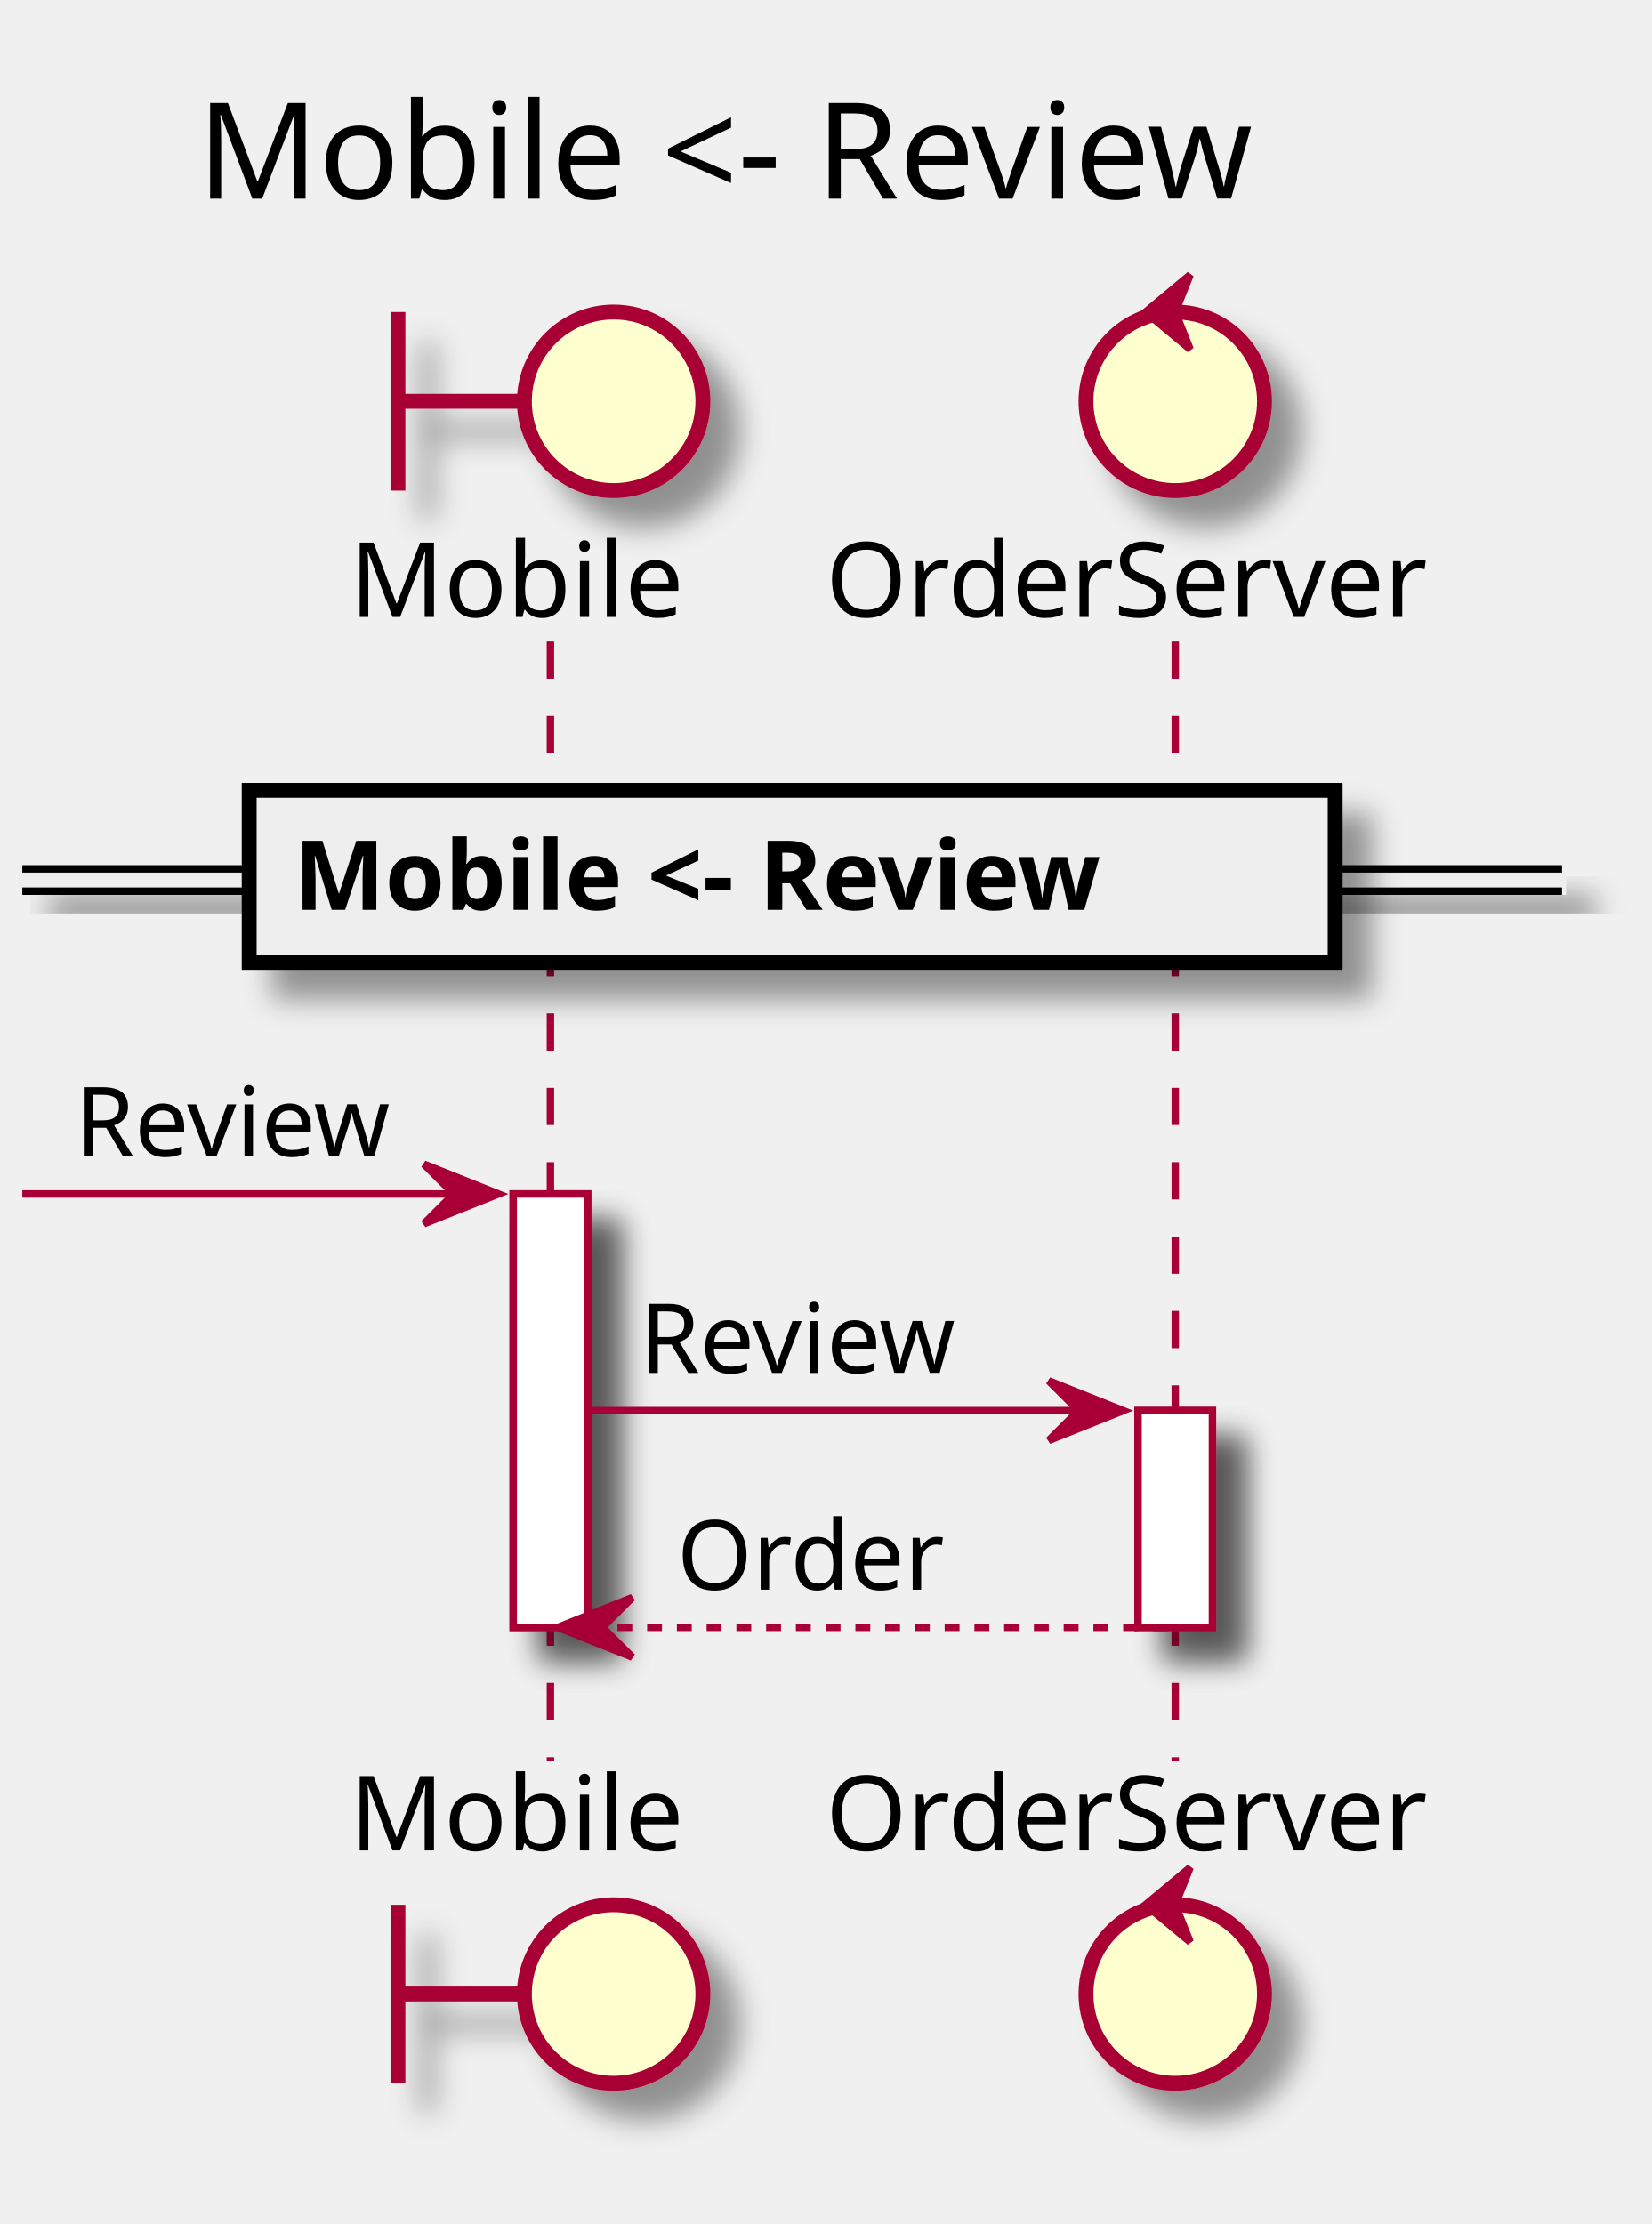
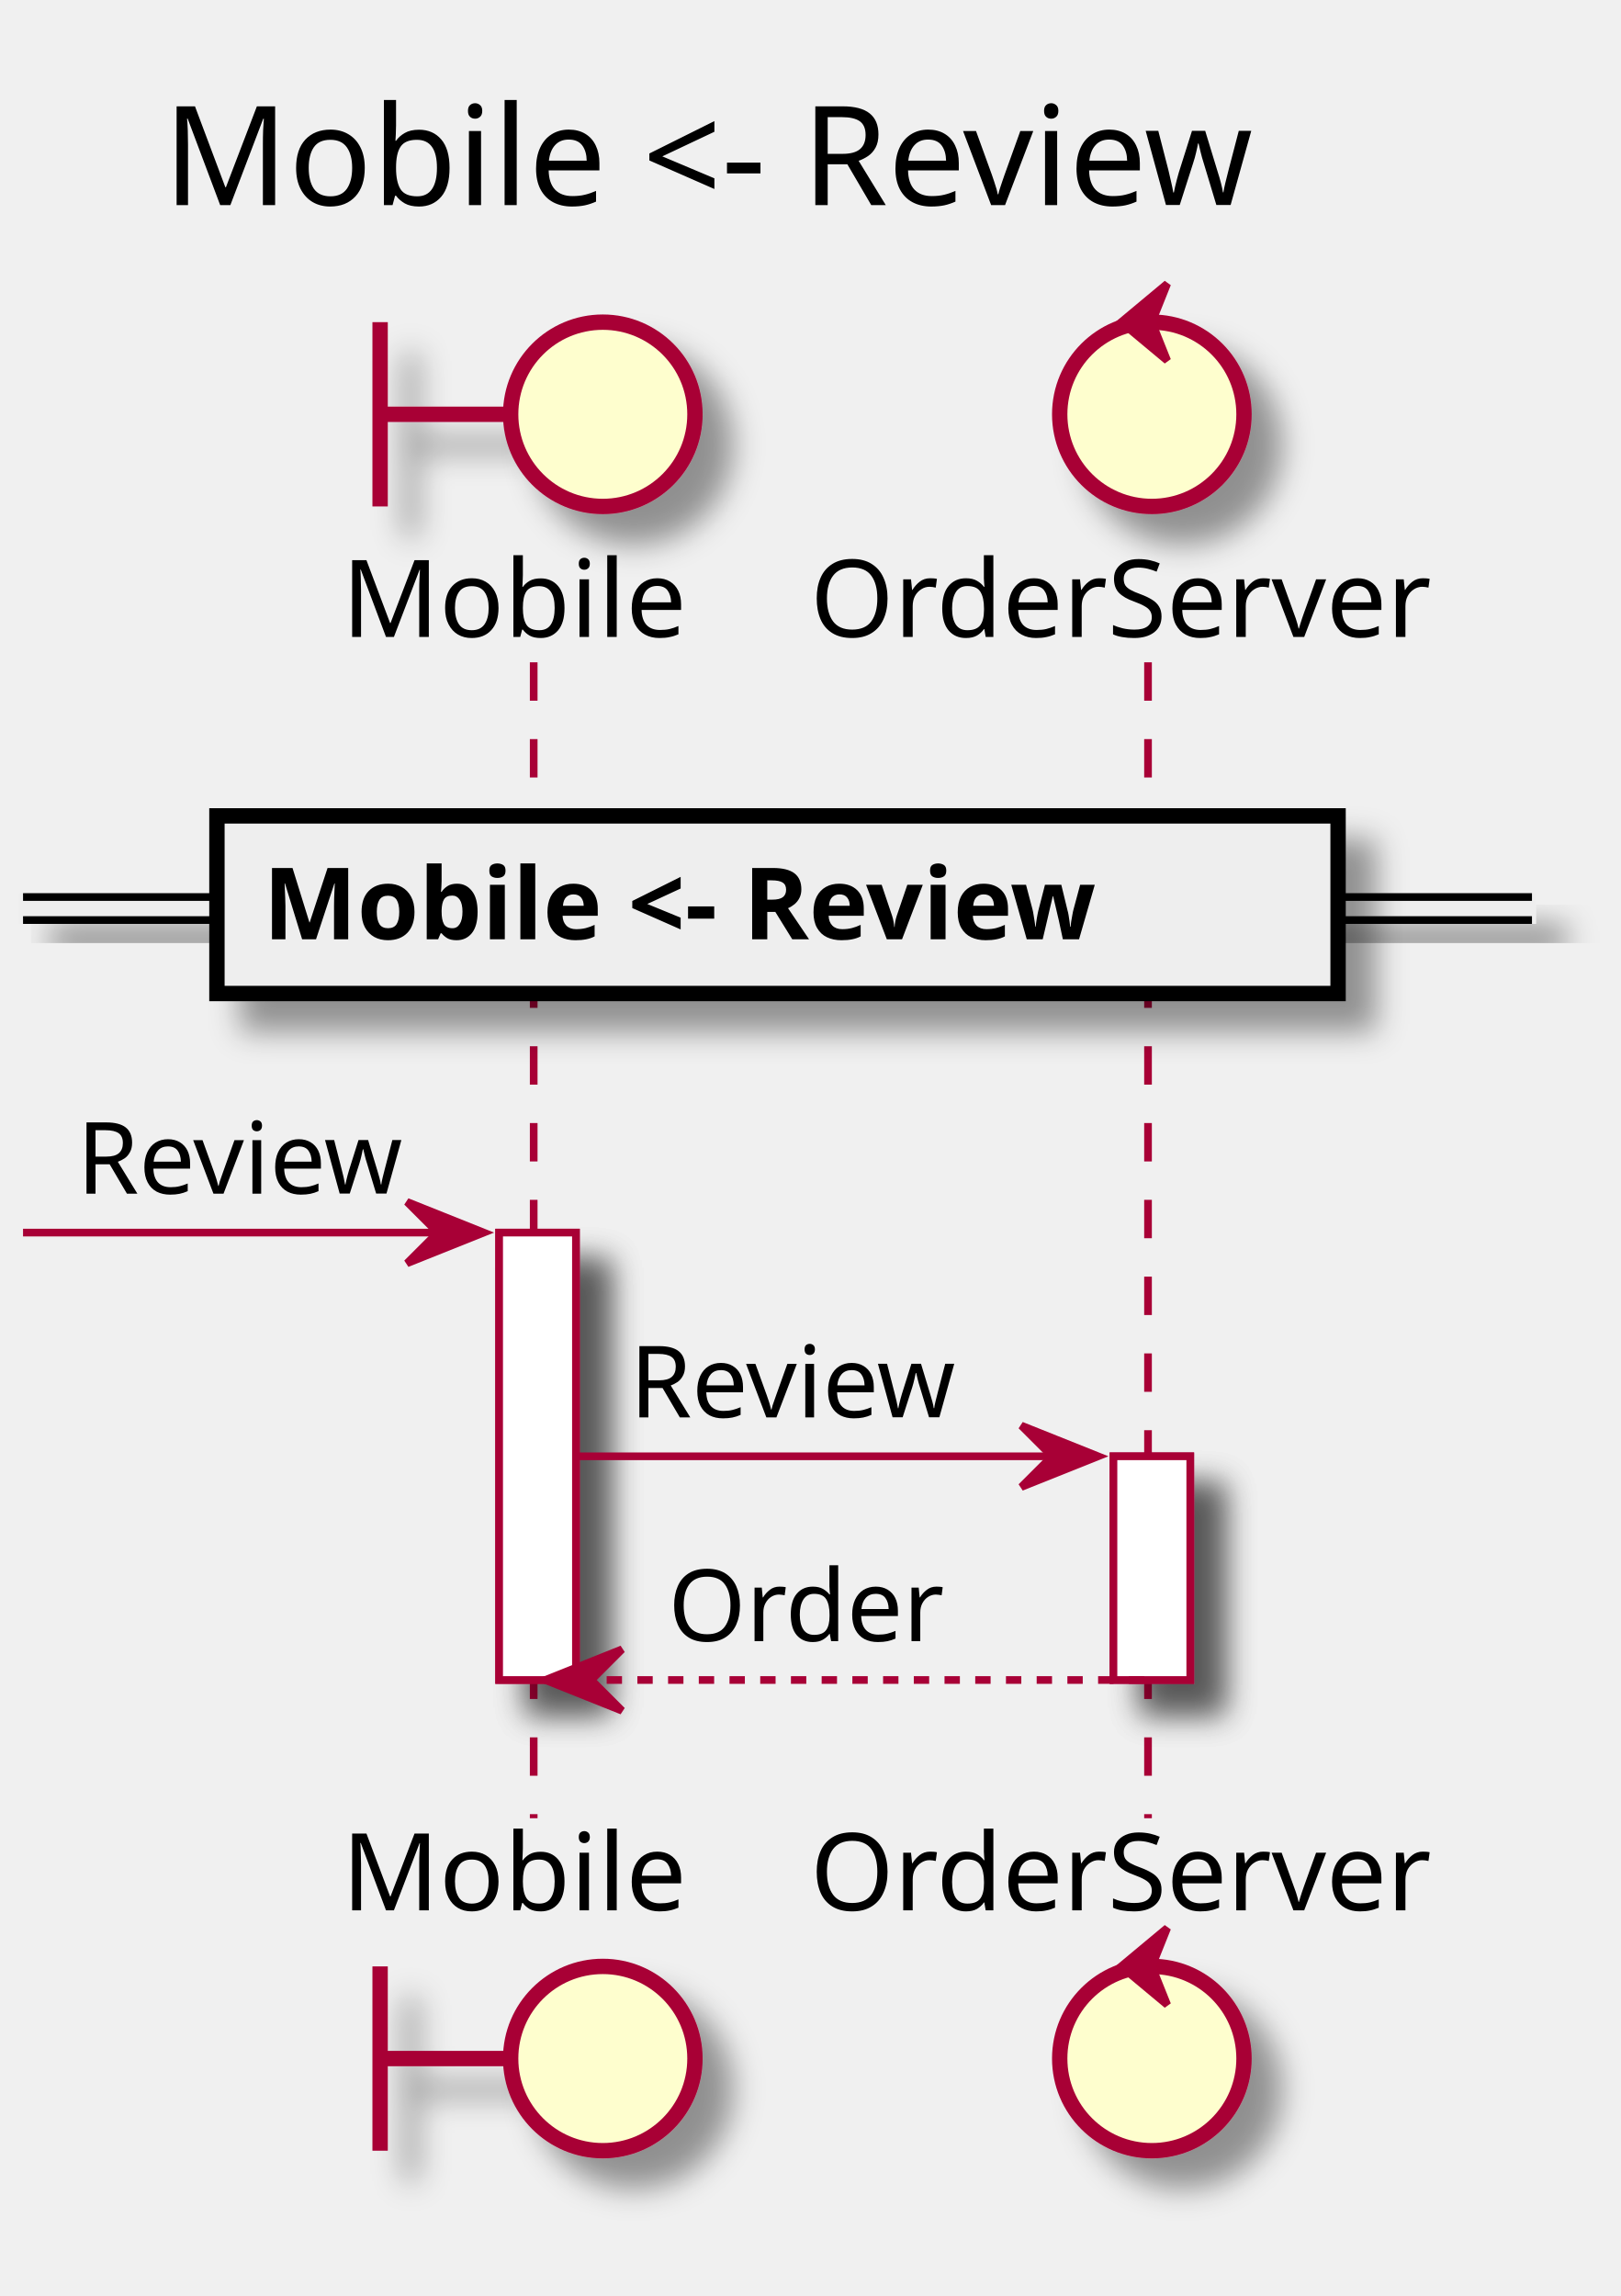
- <svg xmlns="http://www.w3.org/2000/svg" contentScriptType="application/ecmascript" contentStyleType="text/css" height="299px" preserveAspectRatio="none" style="width:222px;height:299px;" version="1.1" viewBox="0 0 222 299" width="222px" zoomAndPan="magnify">
+ <svg xmlns="http://www.w3.org/2000/svg" contentScriptType="application/ecmascript" contentStyleType="text/css" height="299px" preserveAspectRatio="none" style="width:211px;height:299px;" version="1.1" viewBox="0 0 211 299" width="211px" zoomAndPan="magnify">
  <defs>
    <filter height="300%" id="f1umuko23bpmiw" width="300%" x="-1" y="-1">
      <feGaussianBlur result="blurOut" stdDeviation="2.0" />
      <feColorMatrix in="blurOut" result="blurOut2" type="matrix" values="0 0 0 0 0 0 0 0 0 0 0 0 0 0 0 0 0 0 .4 0" />
      <feOffset dx="4.0" dy="4.0" in="blurOut2" result="blurOut3" />
      <feBlend in="SourceGraphic" in2="blurOut3" mode="normal" />
    </filter>
  </defs>
  <g>
-     <text fill="#000000" font-family="sans-serif" font-size="18" lengthAdjust="spacingAndGlyphs" textLength="160" x="26.5" y="26.708">Mobile &lt;- Review</text>
-     <rect fill="#FFFFFF" filter="url(#f1umuko23bpmiw)" height="58.266" style="stroke: #A80036; stroke-width: 1.0;" width="10" x="69" y="160.516" />
-     <rect fill="#FFFFFF" filter="url(#f1umuko23bpmiw)" height="29.133" style="stroke: #A80036; stroke-width: 1.0;" width="10" x="153" y="189.648" />
-     <line style="stroke: #A80036; stroke-width: 1.0; stroke-dasharray: 5.0,5.0;" x1="74" x2="74" y1="86.25" y2="236.781" />
-     <line style="stroke: #A80036; stroke-width: 1.0; stroke-dasharray: 5.0,5.0;" x1="158" x2="158" y1="86.25" y2="236.781" />
-     <text fill="#000000" font-family="sans-serif" font-size="14" lengthAdjust="spacingAndGlyphs" textLength="48" x="47" y="82.948">Mobile</text>
-     <path d="M53.5,41.953 L53.5,65.953 M53.5,53.953 L70.5,53.953 " fill="none" filter="url(#f1umuko23bpmiw)" style="stroke: #A80036; stroke-width: 2.0;" />
-     <ellipse cx="82.5" cy="53.953" fill="#FEFECE" filter="url(#f1umuko23bpmiw)" rx="12" ry="12" style="stroke: #A80036; stroke-width: 2.0;" />
-     <text fill="#000000" font-family="sans-serif" font-size="14" lengthAdjust="spacingAndGlyphs" textLength="48" x="47" y="248.776">Mobile</text>
-     <path d="M53.5,256.078 L53.5,280.078 M53.5,268.078 L70.5,268.078 " fill="none" filter="url(#f1umuko23bpmiw)" style="stroke: #A80036; stroke-width: 2.0;" />
-     <ellipse cx="82.5" cy="268.078" fill="#FEFECE" filter="url(#f1umuko23bpmiw)" rx="12" ry="12" style="stroke: #A80036; stroke-width: 2.0;" />
-     <text fill="#000000" font-family="sans-serif" font-size="14" lengthAdjust="spacingAndGlyphs" textLength="88" x="111" y="82.948">OrderServer</text>
-     <ellipse cx="158" cy="53.953" fill="#FEFECE" filter="url(#f1umuko23bpmiw)" rx="12" ry="12" style="stroke: #A80036; stroke-width: 2.0;" />
-     <polygon fill="#A80036" points="154,41.953,160,36.953,158,41.953,160,46.953,154,41.953" style="stroke: #A80036; stroke-width: 1.0;" />
-     <text fill="#000000" font-family="sans-serif" font-size="14" lengthAdjust="spacingAndGlyphs" textLength="88" x="111" y="248.776">OrderServer</text>
-     <ellipse cx="158" cy="268.078" fill="#FEFECE" filter="url(#f1umuko23bpmiw)" rx="12" ry="12" style="stroke: #A80036; stroke-width: 2.0;" />
-     <polygon fill="#A80036" points="154,256.078,160,251.078,158,256.078,160,261.078,154,256.078" style="stroke: #A80036; stroke-width: 1.0;" />
-     <rect fill="#FFFFFF" filter="url(#f1umuko23bpmiw)" height="58.266" style="stroke: #A80036; stroke-width: 1.0;" width="10" x="69" y="160.516" />
-     <rect fill="#FFFFFF" filter="url(#f1umuko23bpmiw)" height="29.133" style="stroke: #A80036; stroke-width: 1.0;" width="10" x="153" y="189.648" />
-     <rect fill="#EEEEEE" filter="url(#f1umuko23bpmiw)" height="3" style="stroke: #EEEEEE; stroke-width: 1.0;" width="207" x="3" y="116.816" />
-     <line style="stroke: #000000; stroke-width: 1.0;" x1="3" x2="210" y1="116.816" y2="116.816" />
-     <line style="stroke: #000000; stroke-width: 1.0;" x1="3" x2="210" y1="119.816" y2="119.816" />
-     <rect fill="#EEEEEE" filter="url(#f1umuko23bpmiw)" height="23.133" style="stroke: #000000; stroke-width: 2.0;" width="146" x="33.5" y="106.25" />
-     <text fill="#000000" font-family="sans-serif" font-size="13" font-weight="bold" lengthAdjust="spacingAndGlyphs" textLength="127" x="39.5" y="122.317">Mobile &lt;- Review</text>
-     <polygon fill="#A80036" points="57,156.516,67,160.516,57,164.516,61,160.516" style="stroke: #A80036; stroke-width: 1.0;" />
-     <line style="stroke: #A80036; stroke-width: 1.0;" x1="3" x2="63" y1="160.516" y2="160.516" />
-     <text fill="#000000" font-family="sans-serif" font-size="13" lengthAdjust="spacingAndGlyphs" textLength="47" x="10" y="155.45">Review</text>
-     <polygon fill="#A80036" points="141,185.648,151,189.648,141,193.648,145,189.648" style="stroke: #A80036; stroke-width: 1.0;" />
-     <line style="stroke: #A80036; stroke-width: 1.0;" x1="79" x2="147" y1="189.648" y2="189.648" />
-     <text fill="#000000" font-family="sans-serif" font-size="13" lengthAdjust="spacingAndGlyphs" textLength="47" x="86" y="184.583">Review</text>
-     <polygon fill="#A80036" points="85,214.781,75,218.781,85,222.781,81,218.781" style="stroke: #A80036; stroke-width: 1.0;" />
-     <line style="stroke: #A80036; stroke-width: 1.0; stroke-dasharray: 2.0,2.0;" x1="79" x2="157" y1="218.781" y2="218.781" />
-     <text fill="#000000" font-family="sans-serif" font-size="13" lengthAdjust="spacingAndGlyphs" textLength="36" x="91" y="213.715">Order</text>
+     <text fill="#000000" font-family="sans-serif" font-size="18" lengthAdjust="spacingAndGlyphs" textLength="160" x="21.25" y="26.708">Mobile &lt;- Review</text>
+     <rect fill="#FFFFFF" filter="url(#f1umuko23bpmiw)" height="58.266" style="stroke: #A80036; stroke-width: 1.0;" width="10" x="65" y="160.516" />
+     <rect fill="#FFFFFF" filter="url(#f1umuko23bpmiw)" height="29.133" style="stroke: #A80036; stroke-width: 1.0;" width="10" x="145" y="189.648" />
+     <line style="stroke: #A80036; stroke-width: 1.0; stroke-dasharray: 5.0,5.0;" x1="69.5" x2="69.5" y1="86.25" y2="236.781" />
+     <line style="stroke: #A80036; stroke-width: 1.0; stroke-dasharray: 5.0,5.0;" x1="149.5" x2="149.5" y1="86.25" y2="236.781" />
+     <text fill="#000000" font-family="sans-serif" font-size="14" lengthAdjust="spacingAndGlyphs" textLength="45" x="44.5" y="82.948">Mobile</text>
+     <path d="M49.5,41.953 L49.5,65.953 M49.5,53.953 L66.5,53.953 " fill="none" filter="url(#f1umuko23bpmiw)" style="stroke: #A80036; stroke-width: 2.0;" />
+     <ellipse cx="78.5" cy="53.953" fill="#FEFECE" filter="url(#f1umuko23bpmiw)" rx="12" ry="12" style="stroke: #A80036; stroke-width: 2.0;" />
+     <text fill="#000000" font-family="sans-serif" font-size="14" lengthAdjust="spacingAndGlyphs" textLength="45" x="44.5" y="248.776">Mobile</text>
+     <path d="M49.5,256.078 L49.5,280.078 M49.5,268.078 L66.5,268.078 " fill="none" filter="url(#f1umuko23bpmiw)" style="stroke: #A80036; stroke-width: 2.0;" />
+     <ellipse cx="78.5" cy="268.078" fill="#FEFECE" filter="url(#f1umuko23bpmiw)" rx="12" ry="12" style="stroke: #A80036; stroke-width: 2.0;" />
+     <text fill="#000000" font-family="sans-serif" font-size="14" lengthAdjust="spacingAndGlyphs" textLength="83" x="105.5" y="82.948">OrderServer</text>
+     <ellipse cx="150" cy="53.953" fill="#FEFECE" filter="url(#f1umuko23bpmiw)" rx="12" ry="12" style="stroke: #A80036; stroke-width: 2.0;" />
+     <polygon fill="#A80036" points="146,41.953,152,36.953,150,41.953,152,46.953,146,41.953" style="stroke: #A80036; stroke-width: 1.0;" />
+     <text fill="#000000" font-family="sans-serif" font-size="14" lengthAdjust="spacingAndGlyphs" textLength="83" x="105.5" y="248.776">OrderServer</text>
+     <ellipse cx="150" cy="268.078" fill="#FEFECE" filter="url(#f1umuko23bpmiw)" rx="12" ry="12" style="stroke: #A80036; stroke-width: 2.0;" />
+     <polygon fill="#A80036" points="146,256.078,152,251.078,150,256.078,152,261.078,146,256.078" style="stroke: #A80036; stroke-width: 1.0;" />
+     <rect fill="#FFFFFF" filter="url(#f1umuko23bpmiw)" height="58.266" style="stroke: #A80036; stroke-width: 1.0;" width="10" x="65" y="160.516" />
+     <rect fill="#FFFFFF" filter="url(#f1umuko23bpmiw)" height="29.133" style="stroke: #A80036; stroke-width: 1.0;" width="10" x="145" y="189.648" />
+     <rect fill="#EEEEEE" filter="url(#f1umuko23bpmiw)" height="3" style="stroke: #EEEEEE; stroke-width: 1.0;" width="196.5" x="3" y="116.816" />
+     <line style="stroke: #000000; stroke-width: 1.0;" x1="3" x2="199.5" y1="116.816" y2="116.816" />
+     <line style="stroke: #000000; stroke-width: 1.0;" x1="3" x2="199.5" y1="119.816" y2="119.816" />
+     <rect fill="#EEEEEE" filter="url(#f1umuko23bpmiw)" height="23.133" style="stroke: #000000; stroke-width: 2.0;" width="146" x="28.25" y="106.25" />
+     <text fill="#000000" font-family="sans-serif" font-size="13" font-weight="bold" lengthAdjust="spacingAndGlyphs" textLength="127" x="34.25" y="122.317">Mobile &lt;- Review</text>
+     <polygon fill="#A80036" points="53,156.516,63,160.516,53,164.516,57,160.516" style="stroke: #A80036; stroke-width: 1.0;" />
+     <line style="stroke: #A80036; stroke-width: 1.0;" x1="3" x2="59" y1="160.516" y2="160.516" />
+     <text fill="#000000" font-family="sans-serif" font-size="13" lengthAdjust="spacingAndGlyphs" textLength="43" x="10" y="155.45">Review</text>
+     <polygon fill="#A80036" points="133,185.648,143,189.648,133,193.648,137,189.648" style="stroke: #A80036; stroke-width: 1.0;" />
+     <line style="stroke: #A80036; stroke-width: 1.0;" x1="75" x2="139" y1="189.648" y2="189.648" />
+     <text fill="#000000" font-family="sans-serif" font-size="13" lengthAdjust="spacingAndGlyphs" textLength="43" x="82" y="184.583">Review</text>
+     <polygon fill="#A80036" points="81,214.781,71,218.781,81,222.781,77,218.781" style="stroke: #A80036; stroke-width: 1.0;" />
+     <line style="stroke: #A80036; stroke-width: 1.0; stroke-dasharray: 2.0,2.0;" x1="75" x2="149" y1="218.781" y2="218.781" />
+     <text fill="#000000" font-family="sans-serif" font-size="13" lengthAdjust="spacingAndGlyphs" textLength="36" x="87" y="213.715">Order</text>
  </g>
</svg>
